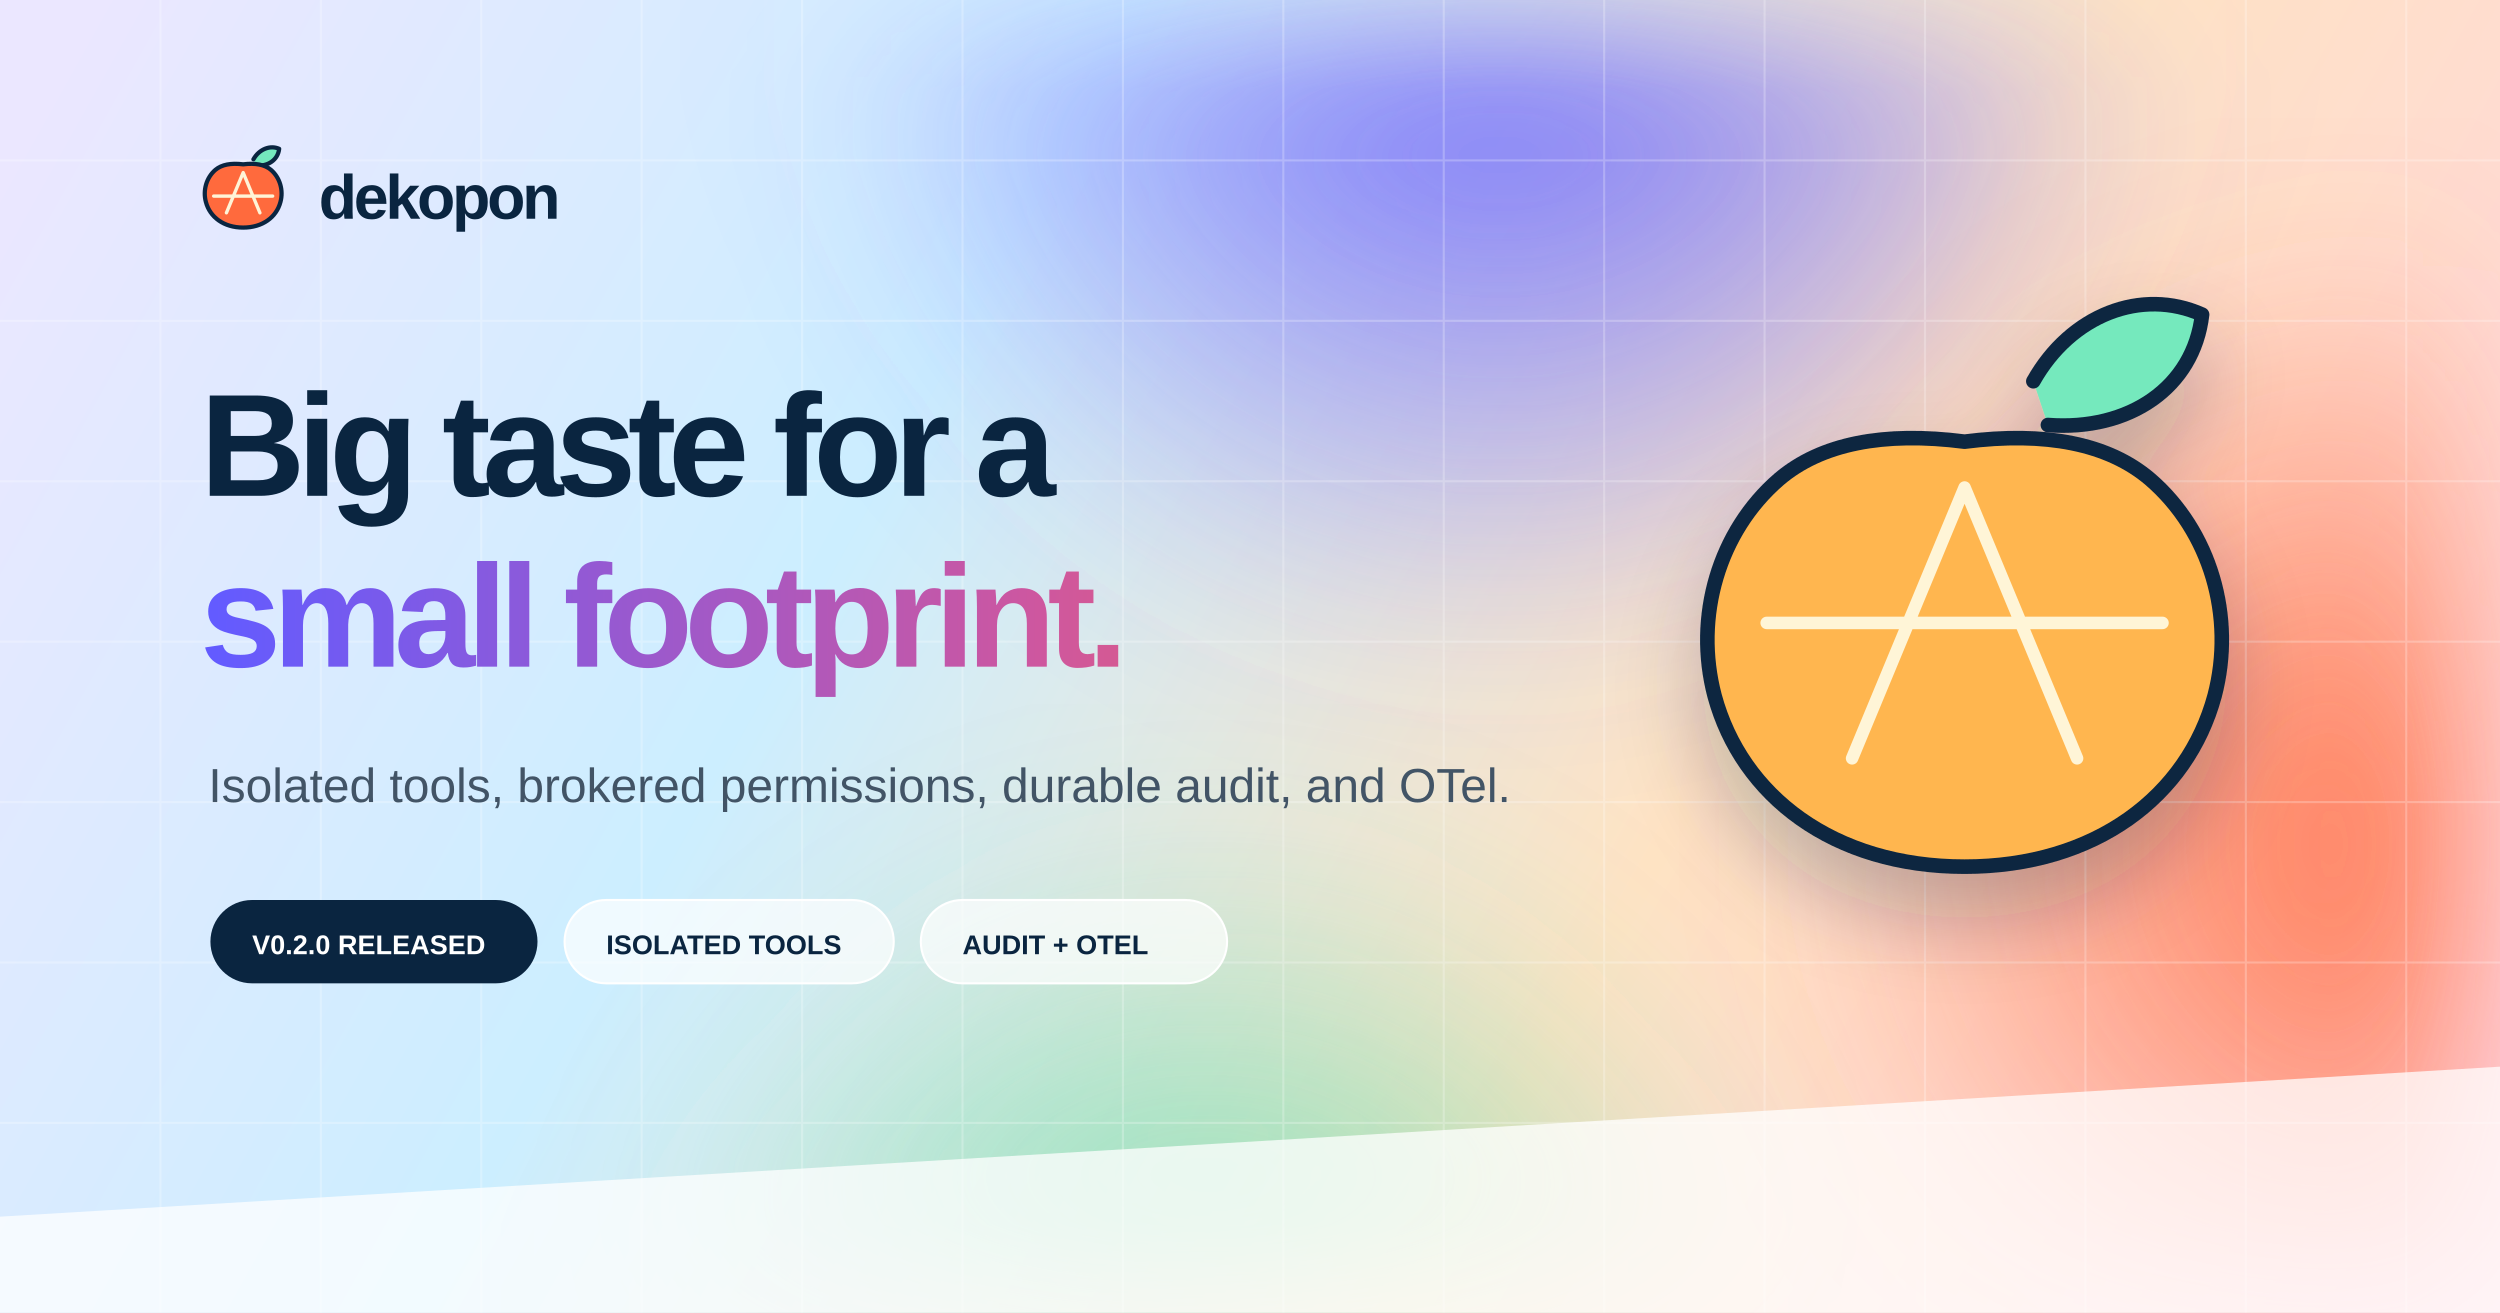
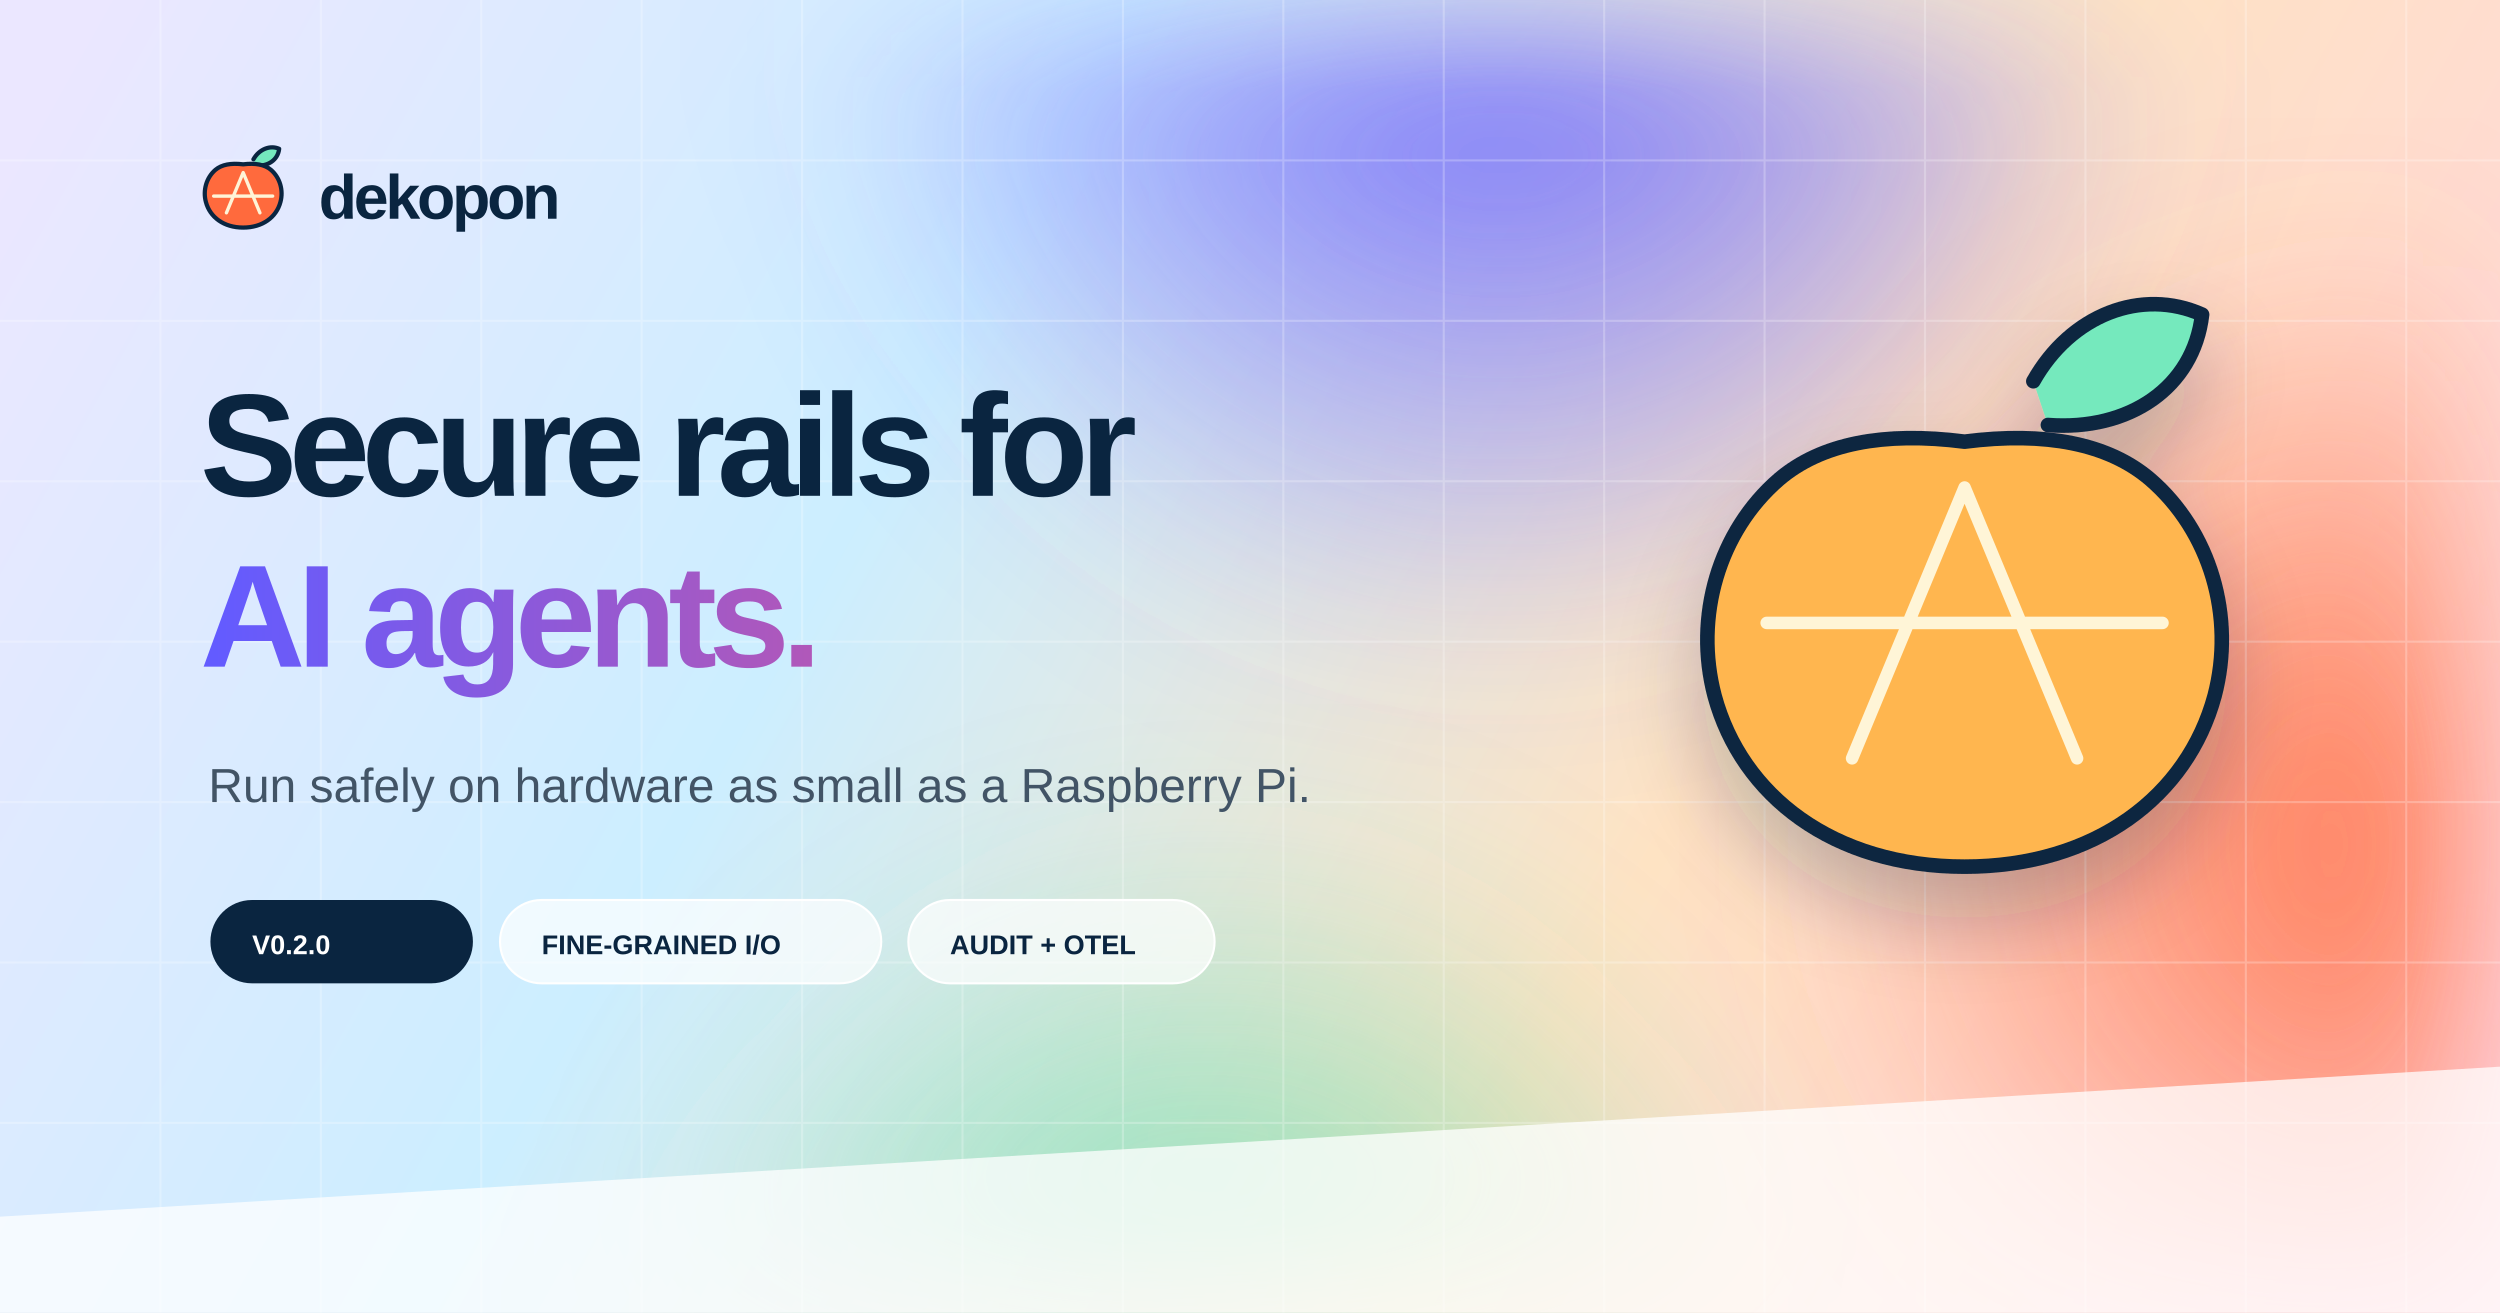
<svg xmlns="http://www.w3.org/2000/svg" width="1200" height="630" viewBox="0 0 1200 630">
  <defs>
    <linearGradient id="bg" x1="35" y1="20" x2="1130" y2="630" gradientUnits="userSpaceOnUse">
      <stop stop-color="#ebe7ff" />
      <stop offset=".35" stop-color="#cceeff" />
      <stop offset=".68" stop-color="#ffe3c4" />
      <stop offset="1" stop-color="#ffd4df" />
    </linearGradient>
    <radialGradient id="purple">
      <stop stop-color="#635bff" stop-opacity=".95" />
      <stop offset="1" stop-color="#635bff" stop-opacity="0" />
    </radialGradient>
    <radialGradient id="orange">
      <stop stop-color="#ff6a3d" stop-opacity=".9" />
      <stop offset="1" stop-color="#ff6a3d" stop-opacity="0" />
    </radialGradient>
    <radialGradient id="mint">
      <stop stop-color="#48dfaa" stop-opacity=".8" />
      <stop offset="1" stop-color="#48dfaa" stop-opacity="0" />
    </radialGradient>
    <linearGradient id="type" x1="103" y1="344" x2="822" y2="344" gradientUnits="userSpaceOnUse">
      <stop stop-color="#635bff" />
      <stop offset=".55" stop-color="#ce579f" />
      <stop offset="1" stop-color="#ff6a3d" />
    </linearGradient>
    <linearGradient id="fruit" x1="867" y1="183" x2="1083" y2="479" gradientUnits="userSpaceOnUse">
      <stop stop-color="#ffb64f" />
      <stop offset="1" stop-color="#ff5c42" />
    </linearGradient>
    <filter id="blur">
      <feGaussianBlur stdDeviation="45" />
    </filter>
    <filter id="shadow" x="-40%" y="-40%" width="180%" height="180%">
      <feDropShadow dx="0" dy="22" stdDeviation="20" flood-color="#172b4d" flood-opacity=".24" />
    </filter>
  </defs>
  <rect width="1200" height="630" fill="url(#bg)" />
  <circle cx="720" cy="-10" r="330" fill="url(#purple)" filter="url(#blur)" />
  <circle cx="1150" cy="405" r="290" fill="url(#orange)" filter="url(#blur)" />
  <circle cx="580" cy="680" r="285" fill="url(#mint)" filter="url(#blur)" />
  <g opacity=".24" stroke="#fff">
    <path d="M0 77h1200M0 154h1200M0 231h1200M0 308h1200M0 385h1200M0 462h1200M0 539h1200" />
    <path d="M77 0v630M154 0v630M231 0v630M308 0v630M385 0v630M462 0v630M539 0v630M616 0v630M693 0v630M770 0v630M847 0v630M924 0v630M1001 0v630M1078 0v630M1155 0v630" />
  </g>
  <g transform="translate(92 67)">
    <g transform="scale(1.2)">
      <path d="M24.7 7.9c2.3-4.1 6.7-5.8 10.3-4.2-.5 4.4-4.4 7.1-9.4 6.7" fill="#74e9bd" stroke="#0a2540" stroke-width="1.7" stroke-linecap="round" stroke-linejoin="round" />
      <path d="M31.7 12.1c-2.5-2.1-6.2-2.8-11.1-2.2-4.9-.6-8.6.1-11.1 2.2C5.9 15.2 4.4 20.3 5.7 25c1.6 6 7.1 10.2 14.9 10.2S33.9 31 35.5 25c1.3-4.7-.2-9.8-3.8-12.9Z" fill="#ff6a3d" stroke="#0a2540" stroke-width="1.7" stroke-linejoin="round" />
      <path d="m20.6 13.2-6.7 16.1M20.6 13.2l6.7 16.1M8.8 22.6h23.6" fill="none" stroke="#fff4d7" stroke-width="1.35" stroke-linecap="round" />
    </g>
    <text x="61" y="38" fill="#0a2540" font-family="Arial, Helvetica, sans-serif" font-size="30" font-weight="700" letter-spacing="-1.5">dekopon</text>
  </g>
-   <text x="96" y="238" fill="#0a2540" font-family="Arial, Helvetica, sans-serif" font-size="70" font-weight="700" letter-spacing="-4">Big taste for a</text>
-   <text x="96" y="320" fill="url(#type)" font-family="Arial, Helvetica, sans-serif" font-size="70" font-weight="700" letter-spacing="-4">small footprint.</text>
-   <text x="100" y="385" fill="#425466" font-family="Arial, Helvetica, sans-serif" font-size="23">Isolated tools, brokered permissions, durable audit, and OTel.</text>
+   <text x="96" y="238" fill="#0a2540" font-family="Arial, Helvetica, sans-serif" font-size="70" font-weight="700" letter-spacing="-4">Secure rails for</text>
+   <text x="96" y="320" fill="url(#type)" font-family="Arial, Helvetica, sans-serif" font-size="70" font-weight="700" letter-spacing="-4">AI agents.</text>
+   <text x="100" y="385" fill="#425466" font-family="Arial, Helvetica, sans-serif" font-size="23">Run safely on hardware as small as a Raspberry Pi.</text>
  <g transform="translate(101 432)">
-     <rect width="157" height="40" rx="20" fill="#0a2540" />
-     <text x="20" y="26" fill="#fff" font-family="Arial, Helvetica, sans-serif" font-size="13" font-weight="700">V0.2.0 RELEASED</text>
-     <rect x="170" width="158" height="40" rx="20" fill="#fff" fill-opacity=".7" stroke="#fff" />
-     <text x="190" y="26" fill="#0a2540" font-family="Arial, Helvetica, sans-serif" font-size="13" font-weight="700">ISOLATED TOOLS</text>
-     <rect x="341" width="147" height="40" rx="20" fill="#fff" fill-opacity=".7" stroke="#fff" />
-     <text x="361" y="26" fill="#0a2540" font-family="Arial, Helvetica, sans-serif" font-size="13" font-weight="700">AUDIT + OTEL</text>
+     <rect width="126" height="40" rx="20" fill="#0a2540" />
+     <text x="20" y="26" fill="#fff" font-family="Arial, Helvetica, sans-serif" font-size="13" font-weight="700">V0.2.0</text>
+     <rect x="139" width="183" height="40" rx="20" fill="#fff" fill-opacity=".7" stroke="#fff" />
+     <text x="159" y="26" fill="#0a2540" font-family="Arial, Helvetica, sans-serif" font-size="13" font-weight="700">FINE-GRAINED I/O</text>
+     <rect x="335" width="147" height="40" rx="20" fill="#fff" fill-opacity=".7" stroke="#fff" />
+     <text x="355" y="26" fill="#0a2540" font-family="Arial, Helvetica, sans-serif" font-size="13" font-weight="700">AUDIT + OTEL</text>
  </g>
  <g transform="translate(882 160)" filter="url(#shadow)">
    <path d="M94 23C112-9 146-22 175-9c-4 35-35 56-74 53" fill="#74e9bd" stroke="#0a2540" stroke-width="7" stroke-linecap="round" stroke-linejoin="round" />
    <path d="M150 70c-20-17-50-23-89-18-39-5-69 1-89 18-29 25-41 66-31 104 13 48 57 82 120 82s107-34 120-82c10-38-2-79-31-104Z" fill="url(#fruit)" stroke="#0a2540" stroke-width="7" stroke-linejoin="round" />
    <path d="M61 74 7 204M61 74l54 130M-34 139h190" fill="none" stroke="#fff5d7" stroke-width="6" stroke-linecap="round" />
  </g>
  <path d="M0 584 1200 512v118H0Z" fill="#fff" fill-opacity=".75" />
</svg>
